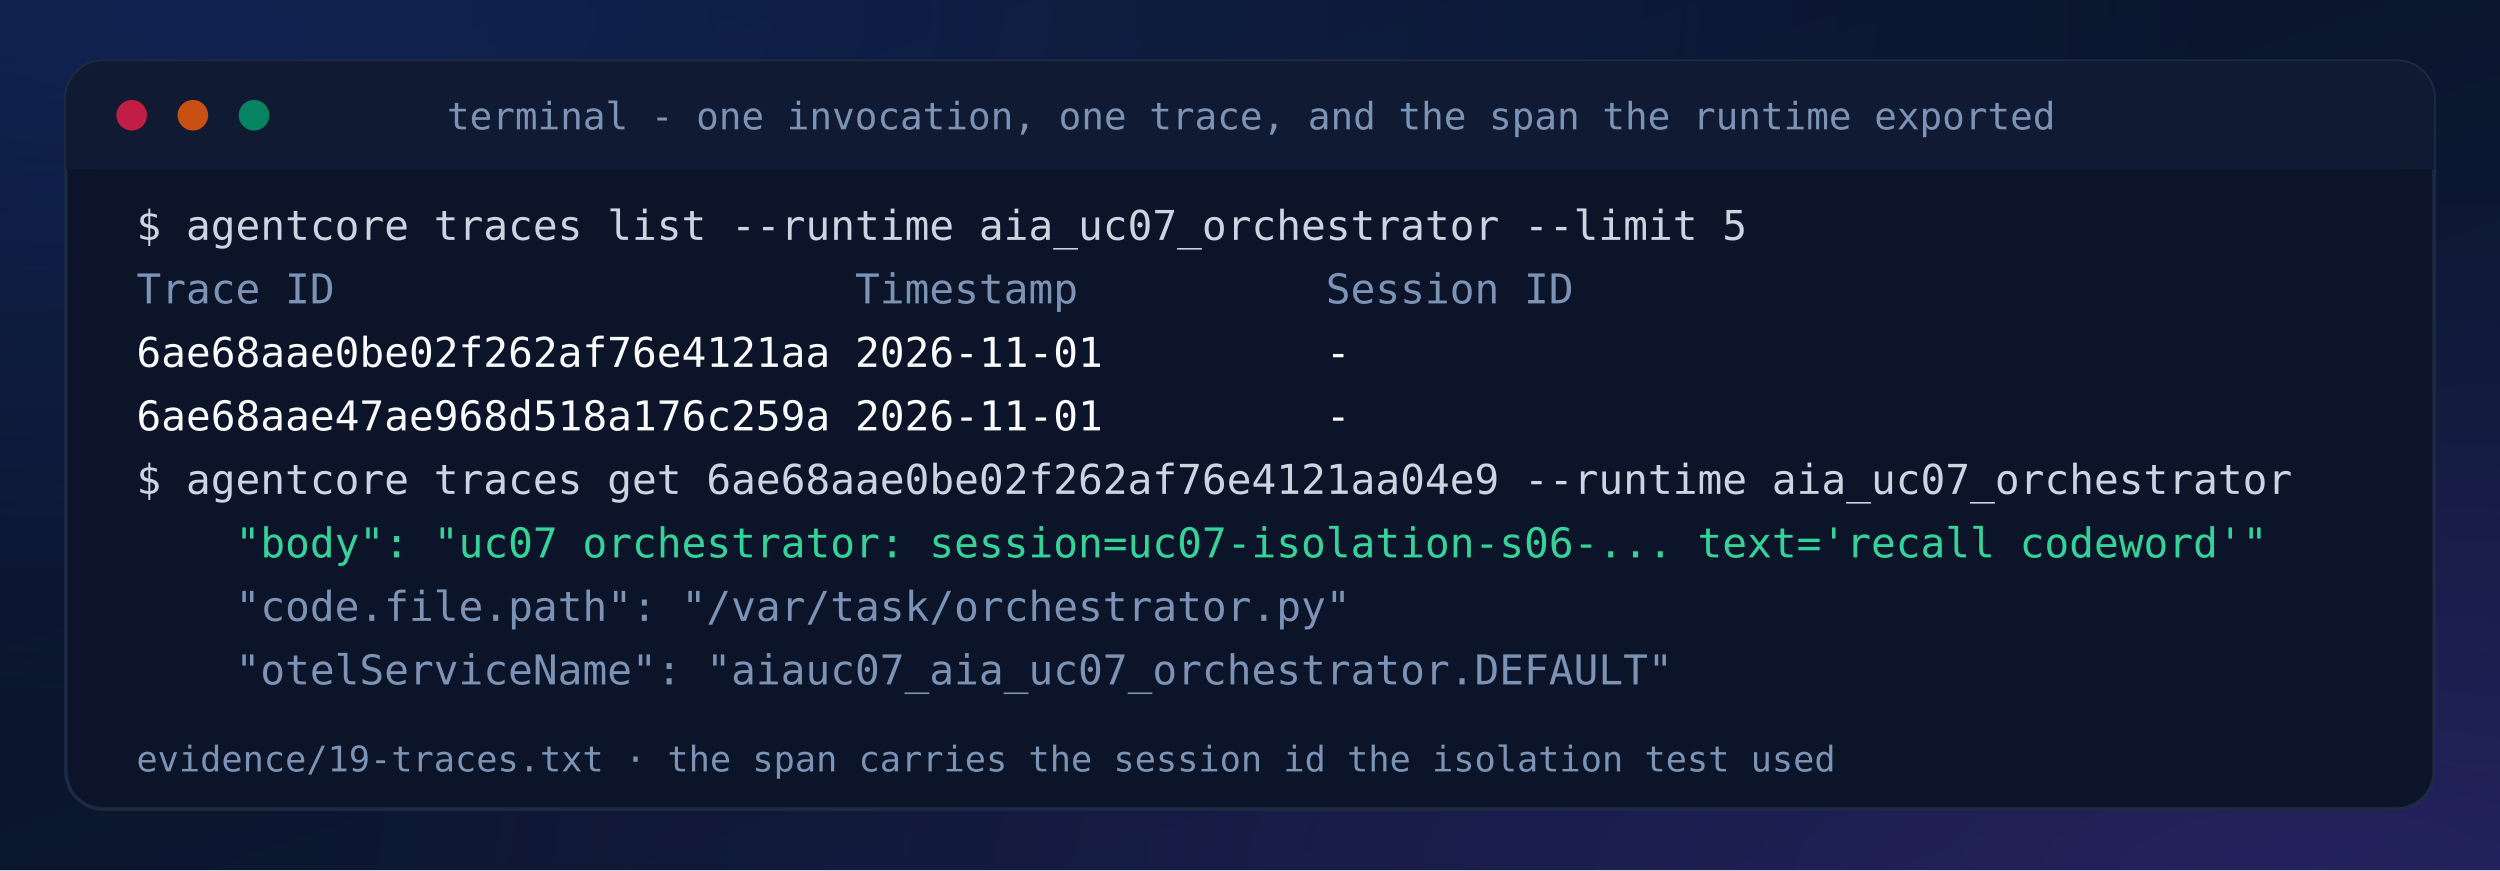
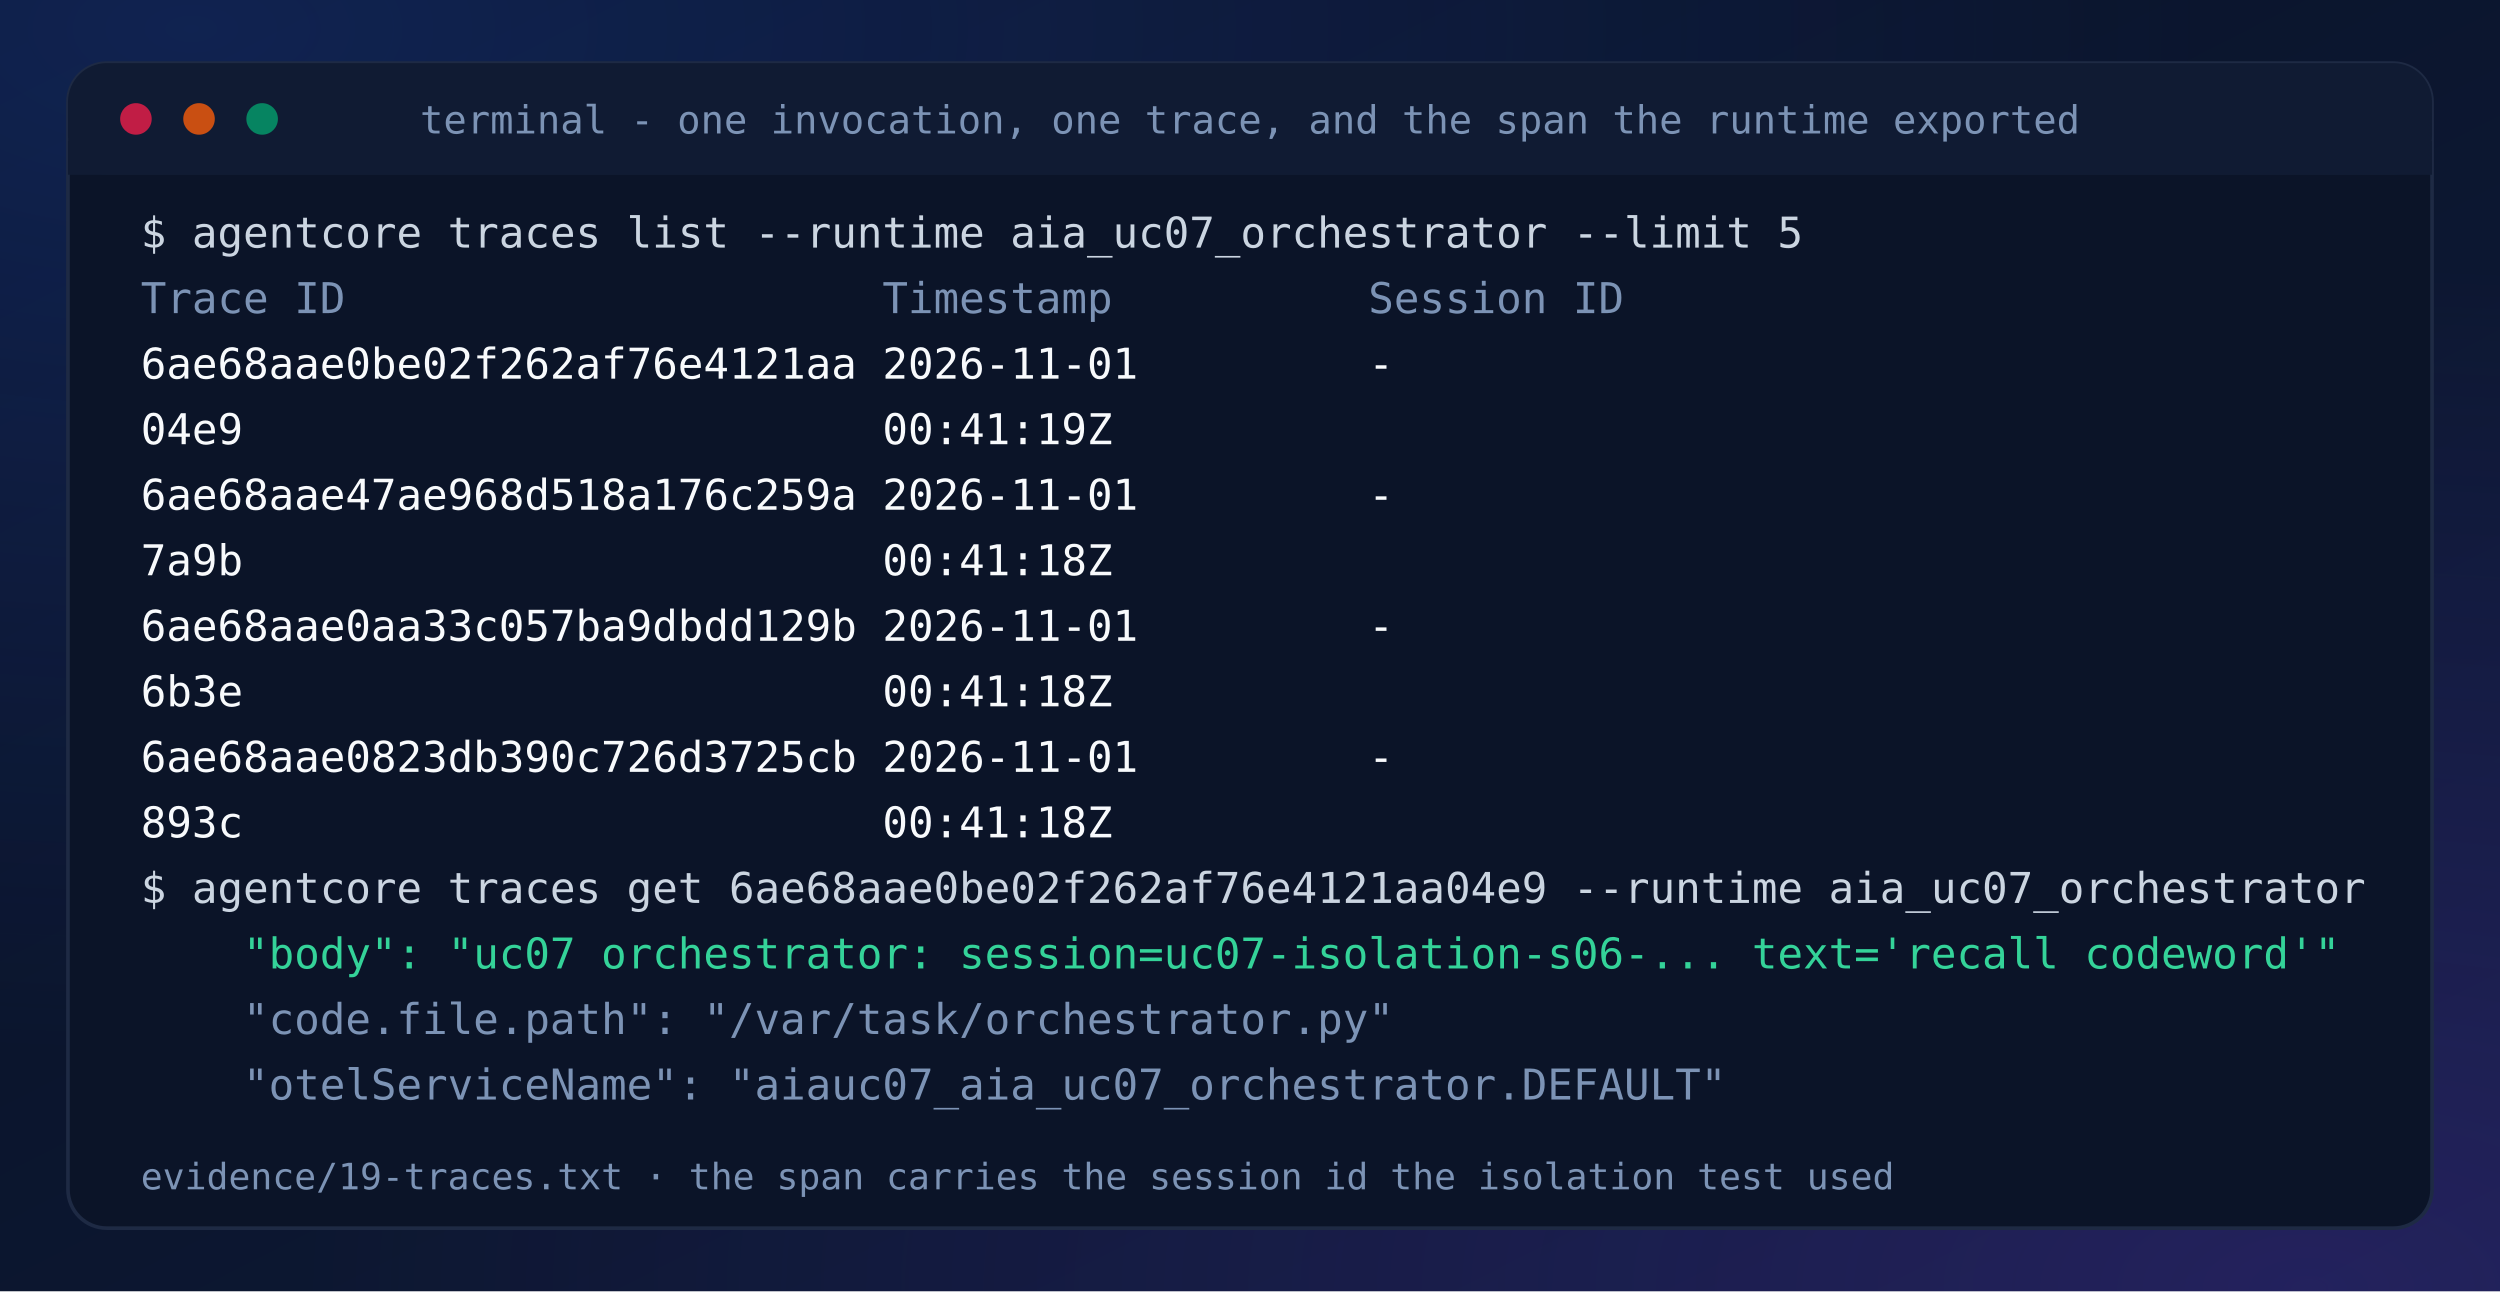
- <svg xmlns="http://www.w3.org/2000/svg" viewBox="0 0 1063 370" width="1063" height="370" role="img">
+ <svg xmlns="http://www.w3.org/2000/svg" viewBox="0 0 1030 532" width="1030" height="532" role="img">
  <defs>
    <linearGradient id="bg" x1="0" y1="0" x2="1" y2="1">
      <stop offset="0" stop-color="#0a1024" />
      <stop offset="1" stop-color="#0d1c3a" />
    </linearGradient>
    <radialGradient id="g1" cx="0.08" cy="0.02" r="0.8">
      <stop offset="0" stop-color="#2563eb" stop-opacity="0.22" />
      <stop offset="1" stop-color="#2563eb" stop-opacity="0" />
    </radialGradient>
    <radialGradient id="g2" cx="0.92" cy="1.0" r="0.8">
      <stop offset="0" stop-color="#7c3aed" stop-opacity="0.20" />
      <stop offset="1" stop-color="#7c3aed" stop-opacity="0" />
    </radialGradient>
  </defs>
-   <rect width="1063" height="370" fill="url(#bg)" />
-   <rect width="1063" height="370" fill="url(#g1)" />
-   <rect width="1063" height="370" fill="url(#g2)" />
-   <rect x="28" y="26" width="1007" height="318" rx="16" fill="#0b1428" stroke="#1e2a44" stroke-width="1.5" />
-   <rect x="28" y="26" width="1007" height="46" rx="16" fill="#101b33" />
-   <rect x="28" y="58" width="1007" height="14" fill="#101b33" />
+   <rect width="1030" height="532" fill="url(#bg)" />
+   <rect width="1030" height="532" fill="url(#g1)" />
+   <rect width="1030" height="532" fill="url(#g2)" />
+   <rect x="28" y="26" width="974" height="480" rx="16" fill="#0b1428" stroke="#1e2a44" stroke-width="1.5" />
+   <rect x="28" y="26" width="974" height="46" rx="16" fill="#101b33" />
+   <rect x="28" y="58" width="974" height="14" fill="#101b33" />
  <circle cx="56" cy="49" r="6.5" fill="#e11d48" opacity="0.85" />
  <circle cx="82" cy="49" r="6.5" fill="#ea580c" opacity="0.85" />
  <circle cx="108" cy="49" r="6.5" fill="#059669" opacity="0.85" />
-   <text x="532" y="55" font-family="ui-monospace, SFMono-Regular, Menlo, Consolas, monospace" font-size="16" fill="#7c93b5" text-anchor="middle">terminal - one invocation, one trace, and the span the runtime exported</text>
+   <text x="515" y="55" font-family="ui-monospace, SFMono-Regular, Menlo, Consolas, monospace" font-size="16" fill="#7c93b5" text-anchor="middle">terminal - one invocation, one trace, and the span the runtime exported</text>
  <text x="58" y="102" font-family="ui-monospace, SFMono-Regular, Menlo, Consolas, monospace" font-size="17.5" fill="#cbd5e1" xml:space="preserve">$ agentcore traces list --runtime aia_uc07_orchestrator --limit 5</text>
  <text x="58" y="129" font-family="ui-monospace, SFMono-Regular, Menlo, Consolas, monospace" font-size="17.5" fill="#7c93b5" xml:space="preserve">Trace ID                     Timestamp          Session ID</text>
  <text x="58" y="156" font-family="ui-monospace, SFMono-Regular, Menlo, Consolas, monospace" font-size="17.5" fill="#f8fafc" xml:space="preserve">6ae68aae0be02f262af76e4121aa 2026-11-01         -</text>
-   <text x="58" y="183" font-family="ui-monospace, SFMono-Regular, Menlo, Consolas, monospace" font-size="17.5" fill="#f8fafc" xml:space="preserve">6ae68aae47ae968d518a176c259a 2026-11-01         -</text>
-   <text x="58" y="210" font-family="ui-monospace, SFMono-Regular, Menlo, Consolas, monospace" font-size="17.5" fill="#cbd5e1" xml:space="preserve">$ agentcore traces get 6ae68aae0be02f262af76e4121aa04e9 --runtime aia_uc07_orchestrator</text>
-   <text x="58" y="237" font-family="ui-monospace, SFMono-Regular, Menlo, Consolas, monospace" font-size="17.5" fill="#34d399" xml:space="preserve">    "body": "uc07 orchestrator: session=uc07-isolation-s06-... text='recall codeword'"</text>
-   <text x="58" y="264" font-family="ui-monospace, SFMono-Regular, Menlo, Consolas, monospace" font-size="17.5" fill="#7c93b5" xml:space="preserve">    "code.file.path": "/var/task/orchestrator.py"</text>
-   <text x="58" y="291" font-family="ui-monospace, SFMono-Regular, Menlo, Consolas, monospace" font-size="17.5" fill="#7c93b5" xml:space="preserve">    "otelServiceName": "aiauc07_aia_uc07_orchestrator.DEFAULT"</text>
-   <text x="58" y="328" font-family="ui-monospace, SFMono-Regular, Menlo, Consolas, monospace" font-size="15" fill="#7c93b5">evidence/19-traces.txt · the span carries the session id the isolation test used</text>
+   <text x="58" y="183" font-family="ui-monospace, SFMono-Regular, Menlo, Consolas, monospace" font-size="17.5" fill="#f8fafc" xml:space="preserve">04e9                         00:41:19Z</text>
+   <text x="58" y="210" font-family="ui-monospace, SFMono-Regular, Menlo, Consolas, monospace" font-size="17.5" fill="#f8fafc" xml:space="preserve">6ae68aae47ae968d518a176c259a 2026-11-01         -</text>
+   <text x="58" y="237" font-family="ui-monospace, SFMono-Regular, Menlo, Consolas, monospace" font-size="17.5" fill="#f8fafc" xml:space="preserve">7a9b                         00:41:18Z</text>
+   <text x="58" y="264" font-family="ui-monospace, SFMono-Regular, Menlo, Consolas, monospace" font-size="17.5" fill="#f8fafc" xml:space="preserve">6ae68aae0aa33c057ba9dbdd129b 2026-11-01         -</text>
+   <text x="58" y="291" font-family="ui-monospace, SFMono-Regular, Menlo, Consolas, monospace" font-size="17.5" fill="#f8fafc" xml:space="preserve">6b3e                         00:41:18Z</text>
+   <text x="58" y="318" font-family="ui-monospace, SFMono-Regular, Menlo, Consolas, monospace" font-size="17.5" fill="#f8fafc" xml:space="preserve">6ae68aae0823db390c726d3725cb 2026-11-01         -</text>
+   <text x="58" y="345" font-family="ui-monospace, SFMono-Regular, Menlo, Consolas, monospace" font-size="17.5" fill="#f8fafc" xml:space="preserve">893c                         00:41:18Z</text>
+   <text x="58" y="372" font-family="ui-monospace, SFMono-Regular, Menlo, Consolas, monospace" font-size="17.5" fill="#cbd5e1" xml:space="preserve">$ agentcore traces get 6ae68aae0be02f262af76e4121aa04e9 --runtime aia_uc07_orchestrator</text>
+   <text x="58" y="399" font-family="ui-monospace, SFMono-Regular, Menlo, Consolas, monospace" font-size="17.5" fill="#34d399" xml:space="preserve">    "body": "uc07 orchestrator: session=uc07-isolation-s06-... text='recall codeword'"</text>
+   <text x="58" y="426" font-family="ui-monospace, SFMono-Regular, Menlo, Consolas, monospace" font-size="17.5" fill="#7c93b5" xml:space="preserve">    "code.file.path": "/var/task/orchestrator.py"</text>
+   <text x="58" y="453" font-family="ui-monospace, SFMono-Regular, Menlo, Consolas, monospace" font-size="17.5" fill="#7c93b5" xml:space="preserve">    "otelServiceName": "aiauc07_aia_uc07_orchestrator.DEFAULT"</text>
+   <text x="58" y="490" font-family="ui-monospace, SFMono-Regular, Menlo, Consolas, monospace" font-size="15" fill="#7c93b5">evidence/19-traces.txt · the span carries the session id the isolation test used</text>
</svg>
